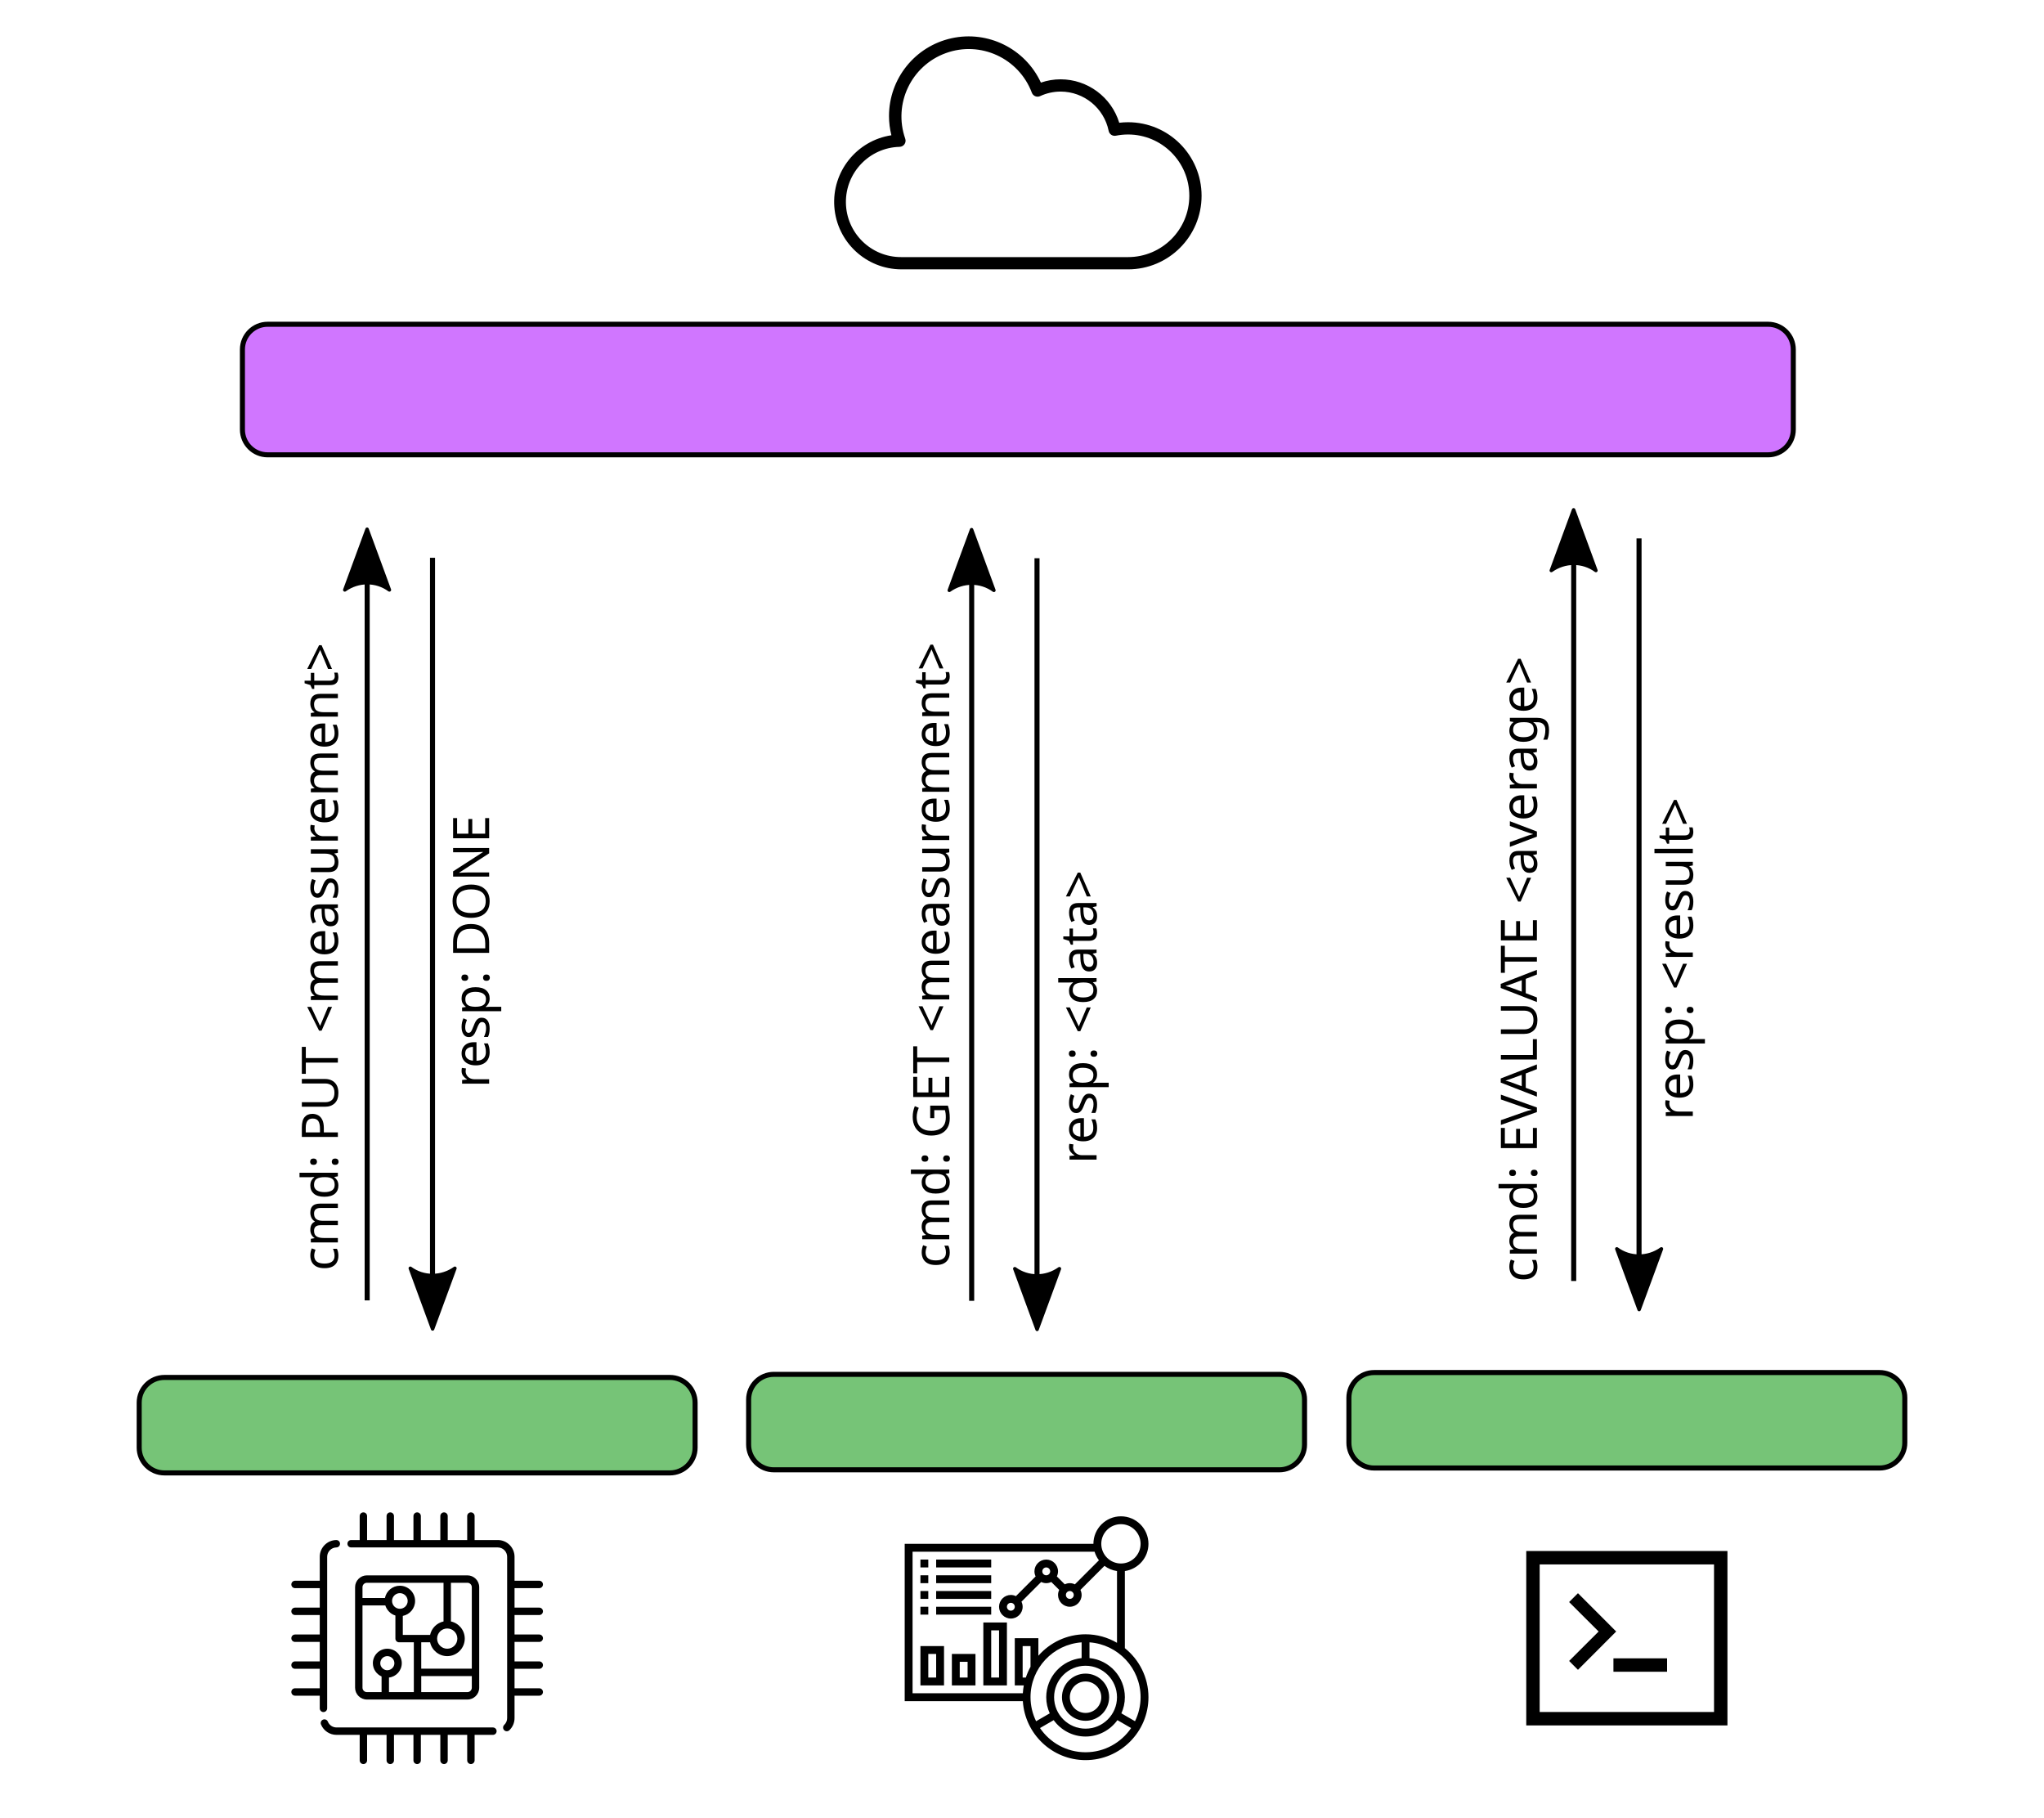
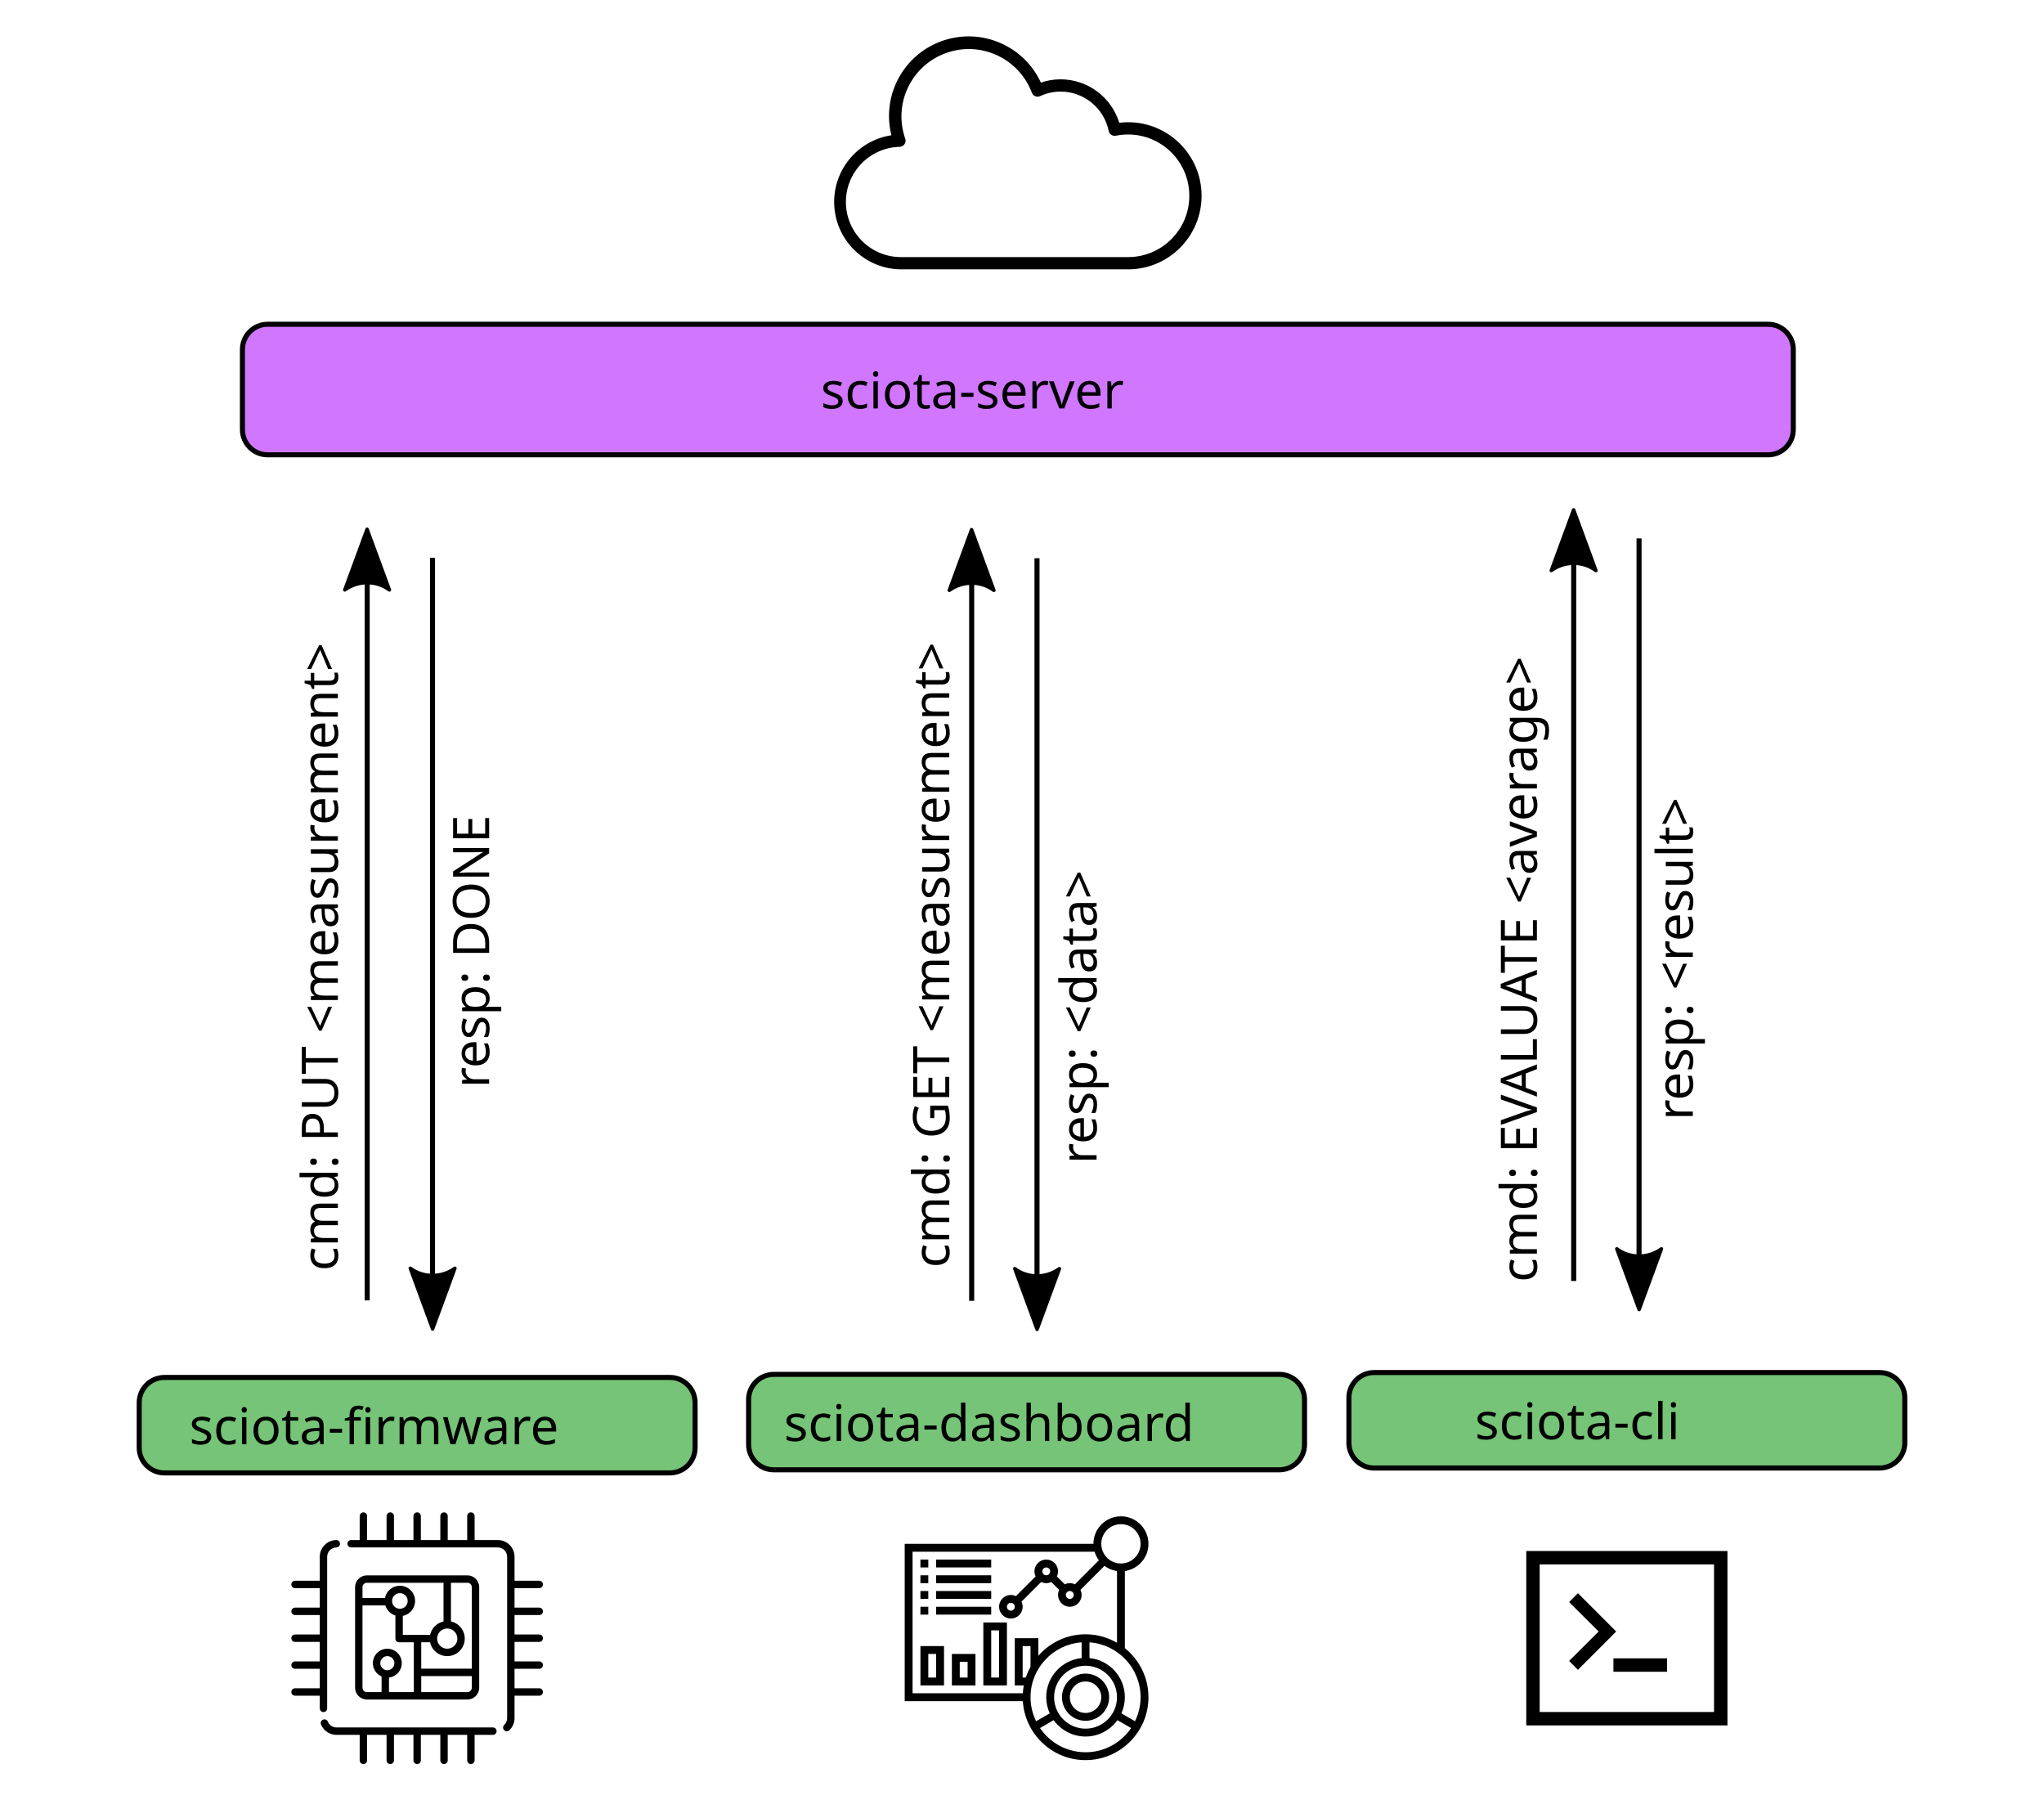
<svg xmlns="http://www.w3.org/2000/svg" width="9in" height="8in" viewBox="0 0 810 720" id="svg2" version="1.1">
  <defs id="defs4">
    <marker orient="auto" refY="0" refX="0" id="Arrow2Lend" style="overflow:visible">
      <path id="path4280" style="fill:#000000;fill-opacity:1;fill-rule:evenodd;stroke:#000000;stroke-width:0.625;stroke-linejoin:round;stroke-opacity:1" d="M 8.719,4.034 -2.207,0.016 8.719,-4.002 c -1.745,2.372 -1.735,5.617 -6e-7,8.035 z" transform="matrix(-1.1,0,0,-1.1,-1.1,0)" />
    </marker>
    <marker orient="auto" refY="0" refX="0" id="Arrow2Lend-3" style="overflow:visible">
      <path id="path4280-6" style="fill:#000000;fill-opacity:1;fill-rule:evenodd;stroke:#000000;stroke-width:0.625;stroke-linejoin:round;stroke-opacity:1" d="M 8.719,4.034 -2.207,0.016 8.719,-4.002 c -1.745,2.372 -1.735,5.617 -6e-7,8.035 z" transform="matrix(-1.1,0,0,-1.1,-1.1,0)" />
    </marker>
    <marker orient="auto" refY="0" refX="0" id="Arrow2Lend-3-3" style="overflow:visible">
      <path id="path4280-6-6" style="fill:#000000;fill-opacity:1;fill-rule:evenodd;stroke:#000000;stroke-width:0.625;stroke-linejoin:round;stroke-opacity:1" d="M 8.719,4.034 -2.207,0.016 8.719,-4.002 c -1.745,2.372 -1.735,5.617 -6e-7,8.035 z" transform="matrix(-1.1,0,0,-1.1,-1.1,0)" />
    </marker>
    <marker orient="auto" refY="0" refX="0" id="Arrow2Lend-0" style="overflow:visible">
      <path id="path4280-62" style="fill:#000000;fill-opacity:1;fill-rule:evenodd;stroke:#000000;stroke-width:0.625;stroke-linejoin:round;stroke-opacity:1" d="M 8.719,4.034 -2.207,0.016 8.719,-4.002 c -1.745,2.372 -1.735,5.617 -6e-7,8.035 z" transform="matrix(-1.1,0,0,-1.1,-1.1,0)" />
    </marker>
    <marker orient="auto" refY="0" refX="0" id="Arrow2Lend-3-8" style="overflow:visible">
      <path id="path4280-6-7" style="fill:#000000;fill-opacity:1;fill-rule:evenodd;stroke:#000000;stroke-width:0.625;stroke-linejoin:round;stroke-opacity:1" d="M 8.719,4.034 -2.207,0.016 8.719,-4.002 c -1.745,2.372 -1.735,5.617 -6e-7,8.035 z" transform="matrix(-1.1,0,0,-1.1,-1.1,0)" />
    </marker>
    <marker orient="auto" refY="0" refX="0" id="Arrow2Lend-9" style="overflow:visible">
      <path id="path4280-2" style="fill:#000000;fill-opacity:1;fill-rule:evenodd;stroke:#000000;stroke-width:0.625;stroke-linejoin:round;stroke-opacity:1" d="M 8.719,4.034 -2.207,0.016 8.719,-4.002 c -1.745,2.372 -1.735,5.617 -6e-7,8.035 z" transform="matrix(-1.1,0,0,-1.1,-1.1,0)" />
    </marker>
  </defs>
  <g id="layer1" transform="translate(0,-332.3621)">
    <flowRoot xml:space="preserve" id="flowRoot4189" style="font-style:normal;font-weight:normal;font-size:40px;line-height:125%;font-family:sans-serif;letter-spacing:0px;word-spacing:0px;fill:#000000;fill-opacity:1;stroke:none;stroke-width:1px;stroke-linecap:butt;stroke-linejoin:miter;stroke-opacity:1">
      <flowRegion id="flowRegion4191">
        <rect id="rect4193" width="724.286" height="272.143" x="-63.571" y="327.857" />
      </flowRegion>
      <flowPara id="flowPara4195" />
    </flowRoot>
    <rect style="fill:#d076ff;fill-opacity:1;stroke:#000000;stroke-width:2;stroke-miterlimit:4;stroke-dasharray:none;stroke-opacity:1" id="rect4136" width="614.581" height="51.724" x="96.069" y="460.828" rx="10" ry="10" />
-     <flowRoot xml:space="preserve" id="flowRoot4146" style="font-style:normal;font-variant:normal;font-weight:normal;font-stretch:normal;font-size:40px;line-height:125%;font-family:'WenQuanYi Micro Hei Mono';-inkscape-font-specification:'WenQuanYi Micro Hei Mono';text-align:center;letter-spacing:0px;word-spacing:0px;text-anchor:middle;fill:#000000;fill-opacity:1;stroke:none;stroke-width:1px;stroke-linecap:butt;stroke-linejoin:miter;stroke-opacity:1" transform="translate(33.85982,246.0474)">
-       <flowRegion id="flowRegion4148">
-         <rect id="rect4150" width="452.143" height="85.714" x="142.857" y="227.143" style="font-style:normal;font-variant:normal;font-weight:normal;font-stretch:normal;font-family:'WenQuanYi Micro Hei Mono';-inkscape-font-specification:'WenQuanYi Micro Hei Mono';text-align:center;text-anchor:middle" />
-       </flowRegion>
-       <flowPara id="flowPara4152" style="font-style:normal;font-variant:normal;font-weight:normal;font-stretch:normal;font-size:20px;font-family:'WenQuanYi Micro Hei Mono';-inkscape-font-specification:'WenQuanYi Micro Hei Mono'">sciota-server</flowPara>
-     </flowRoot>
    <rect style="fill:#76c477;fill-opacity:1;stroke:#000000;stroke-width:2;stroke-miterlimit:4;stroke-dasharray:none;stroke-opacity:1" id="rect4136-3" width="220.295" height="37.821" x="55.161" y="878.075" rx="10" ry="10" />
-     <flowRoot xml:space="preserve" id="flowRoot4146-6" style="font-style:normal;font-variant:normal;font-weight:normal;font-stretch:normal;font-size:40px;line-height:125%;font-family:'WenQuanYi Micro Hei Mono';-inkscape-font-specification:'WenQuanYi Micro Hei Mono';text-align:center;letter-spacing:0px;word-spacing:0px;text-anchor:middle;fill:#000000;fill-opacity:1;stroke:none;stroke-width:1px;stroke-linecap:butt;stroke-linejoin:miter;stroke-opacity:1" transform="translate(-203.9666,657.4256)">
-       <flowRegion id="flowRegion4148-7">
-         <rect id="rect4150-5" width="452.143" height="85.714" x="142.857" y="227.143" style="font-style:normal;font-variant:normal;font-weight:normal;font-stretch:normal;font-family:'WenQuanYi Micro Hei Mono';-inkscape-font-specification:'WenQuanYi Micro Hei Mono';text-align:center;text-anchor:middle" />
-       </flowRegion>
-       <flowPara id="flowPara4152-3" style="font-style:normal;font-variant:normal;font-weight:normal;font-stretch:normal;font-size:20px;font-family:'WenQuanYi Micro Hei Mono';-inkscape-font-specification:'WenQuanYi Micro Hei Mono'">sciota-firmware</flowPara>
-     </flowRoot>
    <rect style="fill:#76c477;fill-opacity:1;stroke:#000000;stroke-width:2;stroke-miterlimit:4;stroke-dasharray:none;stroke-opacity:1" id="rect4136-3-7" width="220.295" height="37.821" x="296.667" y="876.85" rx="10" ry="10" />
-     <flowRoot xml:space="preserve" id="flowRoot4146-6-9" style="font-style:normal;font-variant:normal;font-weight:normal;font-stretch:normal;font-size:40px;line-height:125%;font-family:'WenQuanYi Micro Hei Mono';-inkscape-font-specification:'WenQuanYi Micro Hei Mono';text-align:center;letter-spacing:0px;word-spacing:0px;text-anchor:middle;fill:#000000;fill-opacity:1;stroke:none;stroke-width:1px;stroke-linecap:butt;stroke-linejoin:miter;stroke-opacity:1" transform="translate(37.66113,656.1475)">
-       <flowRegion id="flowRegion4148-7-2">
-         <rect id="rect4150-5-0" width="452.143" height="85.714" x="142.857" y="227.143" style="font-style:normal;font-variant:normal;font-weight:normal;font-stretch:normal;font-family:'WenQuanYi Micro Hei Mono';-inkscape-font-specification:'WenQuanYi Micro Hei Mono';text-align:center;text-anchor:middle" />
-       </flowRegion>
-       <flowPara id="flowPara4152-3-2" style="font-style:normal;font-variant:normal;font-weight:normal;font-stretch:normal;font-size:20px;font-family:'WenQuanYi Micro Hei Mono';-inkscape-font-specification:'WenQuanYi Micro Hei Mono'">sciota-dashboard</flowPara>
-     </flowRoot>
    <rect style="fill:#76c477;fill-opacity:1;stroke:#000000;stroke-width:2;stroke-miterlimit:4;stroke-dasharray:none;stroke-opacity:1" id="rect4136-3-3" width="220.295" height="37.821" x="534.543" y="876.136" rx="10" ry="10" />
-     <flowRoot xml:space="preserve" id="flowRoot4146-6-7" style="font-style:normal;font-variant:normal;font-weight:normal;font-stretch:normal;font-size:40px;line-height:125%;font-family:'WenQuanYi Micro Hei Mono';-inkscape-font-specification:'WenQuanYi Micro Hei Mono';text-align:center;letter-spacing:0px;word-spacing:0px;text-anchor:middle;fill:#000000;fill-opacity:1;stroke:none;stroke-width:1px;stroke-linecap:butt;stroke-linejoin:miter;stroke-opacity:1" transform="translate(275.5183,655.4332)">
-       <flowRegion id="flowRegion4148-7-5">
-         <rect id="rect4150-5-9" width="452.143" height="85.714" x="142.857" y="227.143" style="font-style:normal;font-variant:normal;font-weight:normal;font-stretch:normal;font-family:'WenQuanYi Micro Hei Mono';-inkscape-font-specification:'WenQuanYi Micro Hei Mono';text-align:center;text-anchor:middle" />
-       </flowRegion>
-       <flowPara id="flowPara4152-3-22" style="font-style:normal;font-variant:normal;font-weight:normal;font-stretch:normal;font-size:20px;font-family:'WenQuanYi Micro Hei Mono';-inkscape-font-specification:'WenQuanYi Micro Hei Mono'">sciota-cli</flowPara>
-     </flowRoot>
    <path style="fill:none;fill-rule:evenodd;stroke:#000000;stroke-width:2;stroke-linecap:butt;stroke-linejoin:miter;stroke-miterlimit:4;stroke-dasharray:none;stroke-opacity:1;marker-end:url(#Arrow2Lend)" d="m 145.507,847.548 0,-302.857" id="path4297" />
    <path style="fill:none;fill-rule:evenodd;stroke:#000000;stroke-width:2;stroke-linecap:butt;stroke-linejoin:miter;stroke-miterlimit:4;stroke-dasharray:none;stroke-opacity:1;marker-end:url(#Arrow2Lend-3)" d="m 171.399,553.347 0,302.857" id="path4297-7" />
    <text xml:space="preserve" style="font-style:normal;font-weight:normal;font-size:40px;line-height:125%;font-family:sans-serif;letter-spacing:0px;word-spacing:0px;fill:#000000;fill-opacity:1;stroke:none;stroke-width:1px;stroke-linecap:butt;stroke-linejoin:miter;stroke-opacity:1" x="-835.884" y="133.894" id="text4538" transform="matrix(0,-1,1,0,0,0)">
      <tspan id="tspan4540" x="-835.884" y="133.894" style="font-style:normal;font-variant:normal;font-weight:normal;font-stretch:normal;font-size:20px;font-family:'WenQuanYi Micro Hei Mono';-inkscape-font-specification:'WenQuanYi Micro Hei Mono'">cmd: PUT &lt;measurement&gt;</tspan>
    </text>
    <text xml:space="preserve" style="font-style:normal;font-weight:normal;font-size:40px;line-height:125%;font-family:sans-serif;letter-spacing:0px;word-spacing:0px;fill:#000000;fill-opacity:1;stroke:none;stroke-width:1px;stroke-linecap:butt;stroke-linejoin:miter;stroke-opacity:1" x="-763.39" y="193.841" id="text4538-5" transform="matrix(0,-1,1,0,0,0)">
      <tspan id="tspan4540-3" x="-763.39" y="193.841" style="font-style:normal;font-variant:normal;font-weight:normal;font-stretch:normal;font-size:20px;font-family:'WenQuanYi Micro Hei Mono';-inkscape-font-specification:'WenQuanYi Micro Hei Mono'">resp: DONE</tspan>
    </text>
    <text xml:space="preserve" style="font-style:normal;font-weight:normal;font-size:40px;line-height:125%;font-family:sans-serif;letter-spacing:0px;word-spacing:0px;fill:#000000;fill-opacity:1;stroke:none;stroke-width:1px;stroke-linecap:butt;stroke-linejoin:miter;stroke-opacity:1" x="-834.626" y="376.173" id="text4538-56" transform="matrix(0,-1,1,0,0,0)">
      <tspan id="tspan4540-2" x="-834.626" y="376.173" style="font-style:normal;font-variant:normal;font-weight:normal;font-stretch:normal;font-size:20px;font-family:'WenQuanYi Micro Hei Mono';-inkscape-font-specification:'WenQuanYi Micro Hei Mono'">cmd: GET &lt;measurement&gt;</tspan>
    </text>
    <text xml:space="preserve" style="font-style:normal;font-weight:normal;font-size:40px;line-height:125%;font-family:sans-serif;letter-spacing:0px;word-spacing:0px;fill:#000000;fill-opacity:1;stroke:none;stroke-width:1px;stroke-linecap:butt;stroke-linejoin:miter;stroke-opacity:1" x="-793.482" y="434.554" id="text4538-5-9" transform="matrix(0,-1,1,0,0,0)">
      <tspan id="tspan4540-3-1" x="-793.482" y="434.554" style="font-style:normal;font-variant:normal;font-weight:normal;font-stretch:normal;font-size:20px;font-family:'WenQuanYi Micro Hei Mono';-inkscape-font-specification:'WenQuanYi Micro Hei Mono'">resp: &lt;data&gt;</tspan>
    </text>
    <text xml:space="preserve" style="font-style:normal;font-weight:normal;font-size:40px;line-height:125%;font-family:sans-serif;letter-spacing:0px;word-spacing:0px;fill:#000000;fill-opacity:1;stroke:none;stroke-width:1px;stroke-linecap:butt;stroke-linejoin:miter;stroke-opacity:1" x="-840.311" y="609.051" id="text4538-56-2" transform="matrix(0,-1,1,0,0,0)">
      <tspan id="tspan4540-2-7" x="-840.311" y="609.051" style="font-style:normal;font-variant:normal;font-weight:normal;font-stretch:normal;font-size:20px;font-family:'WenQuanYi Micro Hei Mono';-inkscape-font-specification:'WenQuanYi Micro Hei Mono'">cmd: EVALUATE &lt;average&gt;</tspan>
    </text>
    <text xml:space="preserve" style="font-style:normal;font-weight:normal;font-size:40px;line-height:125%;font-family:sans-serif;letter-spacing:0px;word-spacing:0px;fill:#000000;fill-opacity:1;stroke:none;stroke-width:1px;stroke-linecap:butt;stroke-linejoin:miter;stroke-opacity:1" x="-776.188" y="670.832" id="text4538-5-9-0" transform="matrix(0,-1,1,0,0,0)">
      <tspan id="tspan4540-3-1-9" x="-776.188" y="670.832" style="font-style:normal;font-variant:normal;font-weight:normal;font-stretch:normal;font-size:20px;font-family:'WenQuanYi Micro Hei Mono';-inkscape-font-specification:'WenQuanYi Micro Hei Mono'">resp: &lt;result&gt;</tspan>
    </text>
    <path style="fill:none;fill-rule:evenodd;stroke:#000000;stroke-width:2;stroke-linecap:butt;stroke-linejoin:miter;stroke-miterlimit:4;stroke-dasharray:none;stroke-opacity:1;marker-end:url(#Arrow2Lend-0)" d="m 385.056,847.719 0,-302.857" id="path4297-6" />
    <path style="fill:none;fill-rule:evenodd;stroke:#000000;stroke-width:2;stroke-linecap:butt;stroke-linejoin:miter;stroke-miterlimit:4;stroke-dasharray:none;stroke-opacity:1;marker-end:url(#Arrow2Lend-3-3)" d="m 410.949,553.519 0,302.857" id="path4297-7-1" />
    <path style="fill:none;fill-rule:evenodd;stroke:#000000;stroke-width:2;stroke-linecap:butt;stroke-linejoin:miter;stroke-miterlimit:4;stroke-dasharray:none;stroke-opacity:1;marker-end:url(#Arrow2Lend-9)" d="m 623.628,839.862 0,-302.857" id="path4297-0" />
    <path style="fill:none;fill-rule:evenodd;stroke:#000000;stroke-width:2;stroke-linecap:butt;stroke-linejoin:miter;stroke-miterlimit:4;stroke-dasharray:none;stroke-opacity:1;marker-end:url(#Arrow2Lend-3-8)" d="m 649.52,545.661 0,302.857" id="path4297-7-2" />
    <path id="path5170" d="m 447.018,380.786 c -1.164,0.002 -2.325,0.071 -3.481,0.21 -3.136,-10.211 -12.555,-17.189 -23.236,-17.211 -2.659,-0.003 -5.299,0.439 -7.811,1.304 -6.22,-13.45 -20.961,-20.76 -35.431,-17.57 -14.472,3.191 -24.772,16.019 -24.762,30.837 0,2.561 0.32,5.112 0.946,7.593 -13.787,2.105 -23.638,14.462 -22.613,28.371 1.023,13.911 12.577,24.693 26.524,24.755 l 89.864,0 c 16.096,0 29.144,-13.049 29.144,-29.145 0,-16.096 -13.048,-29.145 -29.144,-29.145 z m 0,53.432 -89.864,0 c -11.974,0.052 -21.758,-9.546 -21.936,-21.519 -0.178,-11.973 9.315,-21.857 21.286,-22.162 0.777,-0.022 1.496,-0.414 1.935,-1.055 0.441,-0.642 0.546,-1.454 0.285,-2.187 -4.821,-13.796 2.35,-28.903 16.087,-33.891 13.736,-4.988 28.93,2.001 34.083,15.676 0.236,0.635 0.724,1.141 1.349,1.399 0.626,0.258 1.33,0.244 1.944,-0.039 2.543,-1.183 5.312,-1.795 8.115,-1.798 9.241,0.017 17.198,6.526 19.044,15.581 0.264,1.317 1.546,2.168 2.861,1.902 1.583,-0.317 3.195,-0.479 4.811,-0.481 13.414,0 24.288,10.875 24.288,24.287 0,13.414 -10.874,24.288 -24.288,24.288 z m 0,0" />
    <g id="g5093" transform="matrix(0.1660952,0,0,0.1660952,604.8283,941.5239)">
      <g id="g5039">
        <g id="g5041">
          <path id="path5043" d="m 0,32 0,416 480,0 0,-416 -480,0 z m 448,384 -416,0 0,-352 416,0 0,352 z" />
        </g>
      </g>
      <g id="g5045">
        <g id="g5047">
          <rect id="rect5049" height="32" width="128" y="288" x="208" />
        </g>
      </g>
      <g id="g5051">
        <g id="g5053">
          <polygon id="polygon5055" points="102.24,294.24 123.36,315.36 214.56,224 123.36,132.64 102.24,153.76 172.64,224 " />
        </g>
      </g>
      <g id="g5057" />
      <g id="g5059" />
      <g id="g5061" />
      <g id="g5063" />
      <g id="g5065" />
      <g id="g5067" />
      <g id="g5069" />
      <g id="g5071" />
      <g id="g5073" />
      <g id="g5075" />
      <g id="g5077" />
      <g id="g5079" />
      <g id="g5081" />
      <g id="g5083" />
      <g id="g5085" />
    </g>
    <g id="g5120" transform="matrix(1.557988,0,0,1.557988,356.9589,931.5312)">
      <path id="path5122" d="M 57,34.53 57,14.92 C 60.387,14.432 63,11.519 63,8 63,4.141 59.86,1 56,1 52.14,1 49,4.141 49,8 L 1,8 1,48 31.051,48 c 0.52,8.356 7.465,15 15.949,15 8.822,0 16,-7.178 16,-16 0,-5.039 -2.347,-9.535 -6,-12.47 z M 56,3 c 2.757,0 5,2.243 5,5 0,2.757 -2.243,5 -5,5 -2.757,0 -5,-2.243 -5,-5 0,-2.757 2.243,-5 5,-5 z m -53,7 46.295,0 c 0.239,0.798 0.619,1.533 1.107,2.185 l -6.116,6.116 C 43.894,18.113 43.462,18 43,18 c -0.462,0 -0.894,0.113 -1.285,0.301 L 39.7,16.286 C 39.887,15.894 40,15.462 40,15 c 0,-1.654 -1.346,-3 -3,-3 -1.654,0 -3,1.346 -3,3 0,0.462 0.113,0.894 0.301,1.285 L 29.286,21.3 C 28.894,21.113 28.462,21 28,21 c -1.654,0 -3,1.346 -3,3 0,1.654 1.346,3 3,3 1.654,0 3,-1.346 3,-3 0,-0.462 -0.113,-0.894 -0.301,-1.285 L 35.714,17.7 c 0.392,0.187 0.824,0.3 1.286,0.3 0.462,0 0.894,-0.113 1.285,-0.301 L 40.3,19.714 C 40.113,20.106 40,20.538 40,21 c 0,1.654 1.346,3 3,3 1.654,0 3,-1.346 3,-3 0,-0.462 -0.113,-0.894 -0.301,-1.285 l 6.117,-6.116 c 0.915,0.686 2.001,1.151 3.184,1.322 l 0,18.245 C 52.643,31.797 49.916,31 47,31 42.22,31 37.934,33.118 35,36.453 L 35,32 l -6,0 0,12 2.292,0 c -0.124,0.653 -0.199,1.322 -0.241,2 L 3,46 Z m 40,10 c 0.551,0 1,0.448 1,1 0,0.552 -0.449,1 -1,1 -0.551,0 -1,-0.448 -1,-1 0,-0.552 0.449,-1 1,-1 z m -7,-5 c 0,-0.552 0.449,-1 1,-1 0.551,0 1,0.448 1,1 0,0.552 -0.449,1 -1,1 -0.551,0 -1,-0.448 -1,-1 z m -7,9 c 0,0.552 -0.449,1 -1,1 -0.551,0 -1,-0.448 -1,-1 0,-0.552 0.449,-1 1,-1 0.551,0 1,0.448 1,1 z m 18,31 c -4.411,0 -8,-3.589 -8,-8 0,-4.411 3.589,-8 8,-8 4.411,0 8,3.589 8,8 0,4.411 -3.589,8 -8,8 z M 33,39.271 C 32.521,40.135 32.125,41.048 31.811,42 L 31,42 l 0,-8 2,0 z m 13,-6.22 0,4 c -5.046,0.504 -9,4.773 -9,9.949 0,1.463 0.324,2.85 0.891,4.104 l -3.469,2.003 C 33.52,51.259 33,49.191 33,47 33,39.618 38.747,33.567 46,33.051 Z M 47,61 c -4.814,0 -9.068,-2.443 -11.588,-6.155 l 3.483,-2.011 C 40.713,55.352 43.664,57 47,57 c 3.336,0 6.287,-1.648 8.105,-4.166 l 3.483,2.011 C 56.068,58.557 51.814,61 47,61 Z M 59.578,53.107 56.109,51.104 C 56.676,49.85 57,48.463 57,47 57,41.824 53.046,37.554 48,37.051 l 0,-4 c 7.253,0.516 13,6.567 13,13.949 0,2.191 -0.52,4.259 -1.422,6.107 z" />
      <path id="path5124" d="m 47,41 c -3.309,0 -6,2.691 -6,6 0,3.309 2.691,6 6,6 3.309,0 6,-2.691 6,-6 0,-3.309 -2.691,-6 -6,-6 z m 0,10 c -2.206,0 -4,-1.794 -4,-4 0,-2.206 1.794,-4 4,-4 2.206,0 4,1.794 4,4 0,2.206 -1.794,4 -4,4 z" />
      <path id="path5126" d="m 5,12 2,0 0,2 -2,0 z" />
      <path id="path5128" d="m 9,12 14,0 0,2 -14,0 z" />
      <path id="path5130" d="m 5,16 2,0 0,2 -2,0 z" />
      <path id="path5132" d="m 9,16 14,0 0,2 -14,0 z" />
      <path id="path5134" d="m 5,20 2,0 0,2 -2,0 z" />
      <path id="path5136" d="m 9,20 14,0 0,2 -14,0 z" />
      <path id="path5138" d="m 5,24 2,0 0,2 -2,0 z" />
      <path id="path5140" d="m 9,24 14,0 0,2 -14,0 z" />
      <path id="path5142" d="m 5,44 6,0 0,-10 -6,0 z m 2,-8 2,0 0,6 -2,0 z" />
      <path id="path5144" d="m 13,44 6,0 0,-8 -6,0 z m 2,-6 2,0 0,4 -2,0 z" />
      <path id="path5146" d="m 21,44 6,0 0,-16 -6,0 z m 2,-14 2,0 0,12 -2,0 z" />
    </g>
    <g id="g5524" transform="matrix(0.1947485,0,0,0.1947485,115.4531,931.5313)">
      <g id="g5464">
        <g id="g5466">
          <path id="path5468" d="m 91.522,56.263 -0.121,0 C 72.882,56.534 57.82,71.828 57.82,90.356 l 0,48.72 -50.284,0 c -4.162,0 -7.536,3.374 -7.536,7.536 0,4.162 3.374,7.536 7.536,7.536 l 50.285,0 0,39.622 -50.285,0 c -4.162,0 -7.536,3.374 -7.536,7.536 0,4.162 3.374,7.536 7.536,7.536 l 50.285,0 0,39.621 -50.285,0 C 3.374,248.464 0,251.838 0,256 c 0,4.162 3.374,7.536 7.536,7.536 l 50.285,0 0,39.621 -50.285,0 c -4.162,0 -7.536,3.374 -7.536,7.536 0,4.162 3.374,7.536 7.536,7.536 l 50.285,0 0,39.622 -50.285,0 c -4.162,0 -7.536,3.374 -7.536,7.536 0,4.162 3.374,7.536 7.536,7.536 l 50.285,0 0,25.77 c 0,4.16 3.376,7.536 7.536,7.536 4.16,0 7.536,-3.376 7.536,-7.536 l 0,-308.336 c 0,-10.34 8.4,-18.87 18.74,-19.031 4.16,-0.06 7.486,-3.477 7.416,-7.647 -0.061,-4.12 -3.417,-7.416 -7.527,-7.416 z" />
        </g>
      </g>
      <g id="g5470">
        <g id="g5472">
          <path id="path5474" d="m 410.168,437.549 -318.244,0 c -7.767,0 -14.68,-4.642 -17.624,-11.827 -1.578,-3.858 -5.969,-5.697 -9.827,-4.12 -3.859,1.578 -5.697,5.979 -4.12,9.827 5.265,12.872 17.655,21.191 31.571,21.191 l 47.153,0 0,51.842 c 0,4.162 3.374,7.536 7.536,7.536 4.162,0 7.536,-3.374 7.536,-7.536 l 0,-51.842 39.622,0 0,51.842 c 0,4.162 3.374,7.536 7.536,7.536 4.162,0 7.536,-3.374 7.536,-7.536 l 0,-51.842 39.621,0 0,51.842 c 0,4.162 3.374,7.536 7.536,7.536 4.162,0 7.536,-3.374 7.536,-7.536 l 0,-51.842 39.621,0 0,51.842 c 0,4.162 3.374,7.536 7.536,7.536 4.162,0 7.536,-3.374 7.536,-7.536 l 0,-51.842 39.622,0 0,51.842 c 0,4.162 3.374,7.536 7.536,7.536 4.162,0 7.536,-3.374 7.536,-7.536 l 0,-51.842 37.245,0 c 4.16,0 7.536,-3.376 7.536,-7.536 0,-4.168 -3.376,-7.535 -7.536,-7.535 z" />
        </g>
      </g>
      <g id="g5476">
        <g id="g5478">
          <path id="path5480" d="m 358.209,128.138 -204.418,0 c -13.284,0 -24.085,10.802 -24.085,24.085 l 0,204.429 c 0,13.284 10.802,24.085 24.085,24.085 l 204.419,0 c 13.284,0 24.085,-10.802 24.085,-24.085 l 0,-204.429 c 0,-13.284 -10.802,-24.085 -24.086,-24.085 z m -213.432,24.085 c 0,-4.974 4.039,-9.013 9.013,-9.013 l 155.885,0 0,78.707 c -13.624,2.944 -24.386,13.706 -27.329,27.331 l -55.536,0 0,-38.645 c 14.238,-2.783 25.01,-15.354 25.01,-30.396 0,-17.072 -13.897,-30.968 -30.978,-30.968 -15.042,0 -27.611,10.771 -30.396,24.999 l -45.669,0 0,-22.015 z m 172.436,83.962 c 11.354,0 20.589,9.244 20.589,20.599 0,11.355 -9.234,20.589 -20.589,20.589 -11.436,0 -20.599,-9.325 -20.599,-20.589 0.001,-11.285 9.189,-20.599 20.599,-20.599 z m -96.371,-40.072 c -8.715,0 -15.906,-7.088 -15.906,-15.906 0,-8.762 7.134,-15.896 15.906,-15.896 8.772,0 15.906,7.134 15.906,15.896 0,8.848 -7.204,15.906 -15.906,15.906 z m -32.546,123.17 c -4.371,-2.452 -7.325,-7.144 -7.325,-12.5 0,-7.908 6.441,-14.339 14.349,-14.339 7.908,0 14.339,6.431 14.339,14.339 -0.001,10.958 -11.853,17.876 -21.363,12.5 z m 60.95,46.382 -50.56,0 0,-29.662 c 14.64,-1.668 26.045,-14.138 26.045,-29.22 0,-16.218 -13.193,-29.411 -29.411,-29.411 -16.228,0 -29.421,13.193 -29.421,29.411 0,12.058 7.295,22.458 17.715,26.989 l 0,31.893 -29.823,0 c -4.974,0 -9.013,-4.049 -9.013,-9.013 l 0,-167.342 46.452,0 c 0.064,0.104 4.114,15.471 20.508,20.509 l 0,46.965 c 0,4.16 3.376,7.536 7.536,7.536 l 29.972,0 0,101.345 z m 117.977,-9.013 c 0,4.964 -4.039,9.013 -9.013,9.013 l -93.892,0 0,-32.59 102.905,0 0,23.577 z m 0,-38.649 -102.905,0 0,-53.683 18.028,0 c 3.467,16.057 17.785,28.125 34.867,28.125 19.664,0 35.661,-15.997 35.661,-35.661 0,-17.082 -12.068,-31.4 -28.125,-34.867 0,0 -0.001,0 -0.002,0 l 0,-78.707 33.462,0 c 4.974,0 9.013,4.039 9.013,9.013 l 0,165.78 z" />
        </g>
      </g>
      <g id="g5482">
        <g id="g5484">
          <path id="path5486" d="m 504.464,208.843 c 4.162,0 7.536,-3.374 7.536,-7.536 0,-4.162 -3.374,-7.536 -7.536,-7.536 l -50.285,0 0,-39.622 50.285,0 c 4.162,0 7.536,-3.374 7.536,-7.536 0,-4.162 -3.374,-7.536 -7.536,-7.536 l -50.285,0 0,-48.72 c 0,-18.8 -15.293,-34.103 -34.103,-34.103 l -47.153,0 0,-48.718 C 372.923,3.374 369.549,0 365.387,0 c -4.162,0 -7.536,3.374 -7.536,7.536 l 0,48.717 -39.622,0 0,-48.717 C 318.229,3.374 314.855,0 310.693,0 c -4.162,0 -7.536,3.374 -7.536,7.536 l 0,48.717 -39.621,0 0,-48.717 C 263.536,3.374 260.162,0 256,0 c -4.162,0 -7.536,3.374 -7.536,7.536 l 0,48.717 -39.621,0 0,-48.717 C 208.843,3.374 205.469,0 201.307,0 c -4.162,0 -7.536,3.374 -7.536,7.536 l 0,48.717 -39.622,0 0,-48.717 C 154.149,3.374 150.775,0 146.613,0 c -4.162,0 -7.536,3.374 -7.536,7.536 l 0,48.717 -17.41,0 c -4.17,0 -7.536,3.376 -7.536,7.536 0,4.16 3.366,7.536 7.536,7.536 39.477,0 266.815,0 298.409,0 10.5,0 19.031,8.541 19.031,19.031 l 0,328.162 c 0,5.255 -2.09,10.149 -5.898,13.776 -3.014,2.874 -3.135,7.647 -0.261,10.651 1.487,1.557 3.467,2.341 5.456,2.341 1.869,0 3.738,-0.693 5.205,-2.08 6.813,-6.501 10.571,-15.273 10.571,-24.688 l 0,-45.595 50.285,0 c 4.162,0 7.536,-3.374 7.536,-7.536 0,-4.162 -3.374,-7.536 -7.536,-7.536 l -50.285,0 0,-39.622 50.285,0 c 4.162,0 7.536,-3.374 7.536,-7.536 0,-4.162 -3.374,-7.536 -7.536,-7.536 l -50.285,0 0,-39.621 50.285,0 c 4.162,0 7.536,-3.374 7.536,-7.536 0,-4.162 -3.374,-7.536 -7.536,-7.536 l -50.285,0 0,-39.621 50.284,0 z" />
        </g>
      </g>
      <g id="g5488" />
      <g id="g5490" />
      <g id="g5492" />
      <g id="g5494" />
      <g id="g5496" />
      <g id="g5498" />
      <g id="g5500" />
      <g id="g5502" />
      <g id="g5504" />
      <g id="g5506" />
      <g id="g5508" />
      <g id="g5510" />
      <g id="g5512" />
      <g id="g5514" />
      <g id="g5516" />
    </g>
+     <text xml:space="preserve" style="font-style:normal;font-weight:normal;font-size:40px;line-height:125%;font-family:sans-serif;letter-spacing:0px;word-spacing:0px;fill:#000000;fill-opacity:1;stroke:none;stroke-width:1px;stroke-linecap:butt;stroke-linejoin:miter;stroke-opacity:1" x="325.245" y="494.161" id="text4538-5-3">
+       <tspan id="tspan4540-3-6" x="325.245" y="494.161" style="font-style:normal;font-variant:normal;font-weight:normal;font-stretch:normal;font-size:20px;font-family:'WenQuanYi Micro Hei Mono';-inkscape-font-specification:'WenQuanYi Micro Hei Mono'">sciota-server</tspan>
+     </text>
+     <text xml:space="preserve" style="font-style:normal;font-weight:normal;font-size:40px;line-height:125%;font-family:sans-serif;letter-spacing:0px;word-spacing:0px;fill:#000000;fill-opacity:1;stroke:none;stroke-width:1px;stroke-linecap:butt;stroke-linejoin:miter;stroke-opacity:1" x="75.021" y="904.539" id="text4538-5-7">
+       <tspan id="tspan4540-3-5" x="75.021" y="904.539" style="font-style:normal;font-variant:normal;font-weight:normal;font-stretch:normal;font-size:20px;font-family:'WenQuanYi Micro Hei Mono';-inkscape-font-specification:'WenQuanYi Micro Hei Mono'">sciota-firmware</tspan>
+     </text>
+     <text xml:space="preserve" style="font-style:normal;font-weight:normal;font-size:40px;line-height:125%;font-family:sans-serif;letter-spacing:0px;word-spacing:0px;fill:#000000;fill-opacity:1;stroke:none;stroke-width:1px;stroke-linecap:butt;stroke-linejoin:miter;stroke-opacity:1" x="310.652" y="903.261" id="text4538-5-35">
+       <tspan id="tspan4540-3-62" x="310.652" y="903.261" style="font-style:normal;font-variant:normal;font-weight:normal;font-stretch:normal;font-size:20px;font-family:'WenQuanYi Micro Hei Mono';-inkscape-font-specification:'WenQuanYi Micro Hei Mono'">sciota-dashboard</tspan>
+     </text>
+     <text xml:space="preserve" style="font-style:normal;font-weight:normal;font-size:40px;line-height:125%;font-family:sans-serif;letter-spacing:0px;word-spacing:0px;fill:#000000;fill-opacity:1;stroke:none;stroke-width:1px;stroke-linecap:butt;stroke-linejoin:miter;stroke-opacity:1" x="584.486" y="902.547" id="text4538-5-91">
+       <tspan id="tspan4540-3-2" x="584.486" y="902.547" style="font-style:normal;font-variant:normal;font-weight:normal;font-stretch:normal;font-size:20px;font-family:'WenQuanYi Micro Hei Mono';-inkscape-font-specification:'WenQuanYi Micro Hei Mono'">sciota-cli</tspan>
+     </text>
  </g>
</svg>
